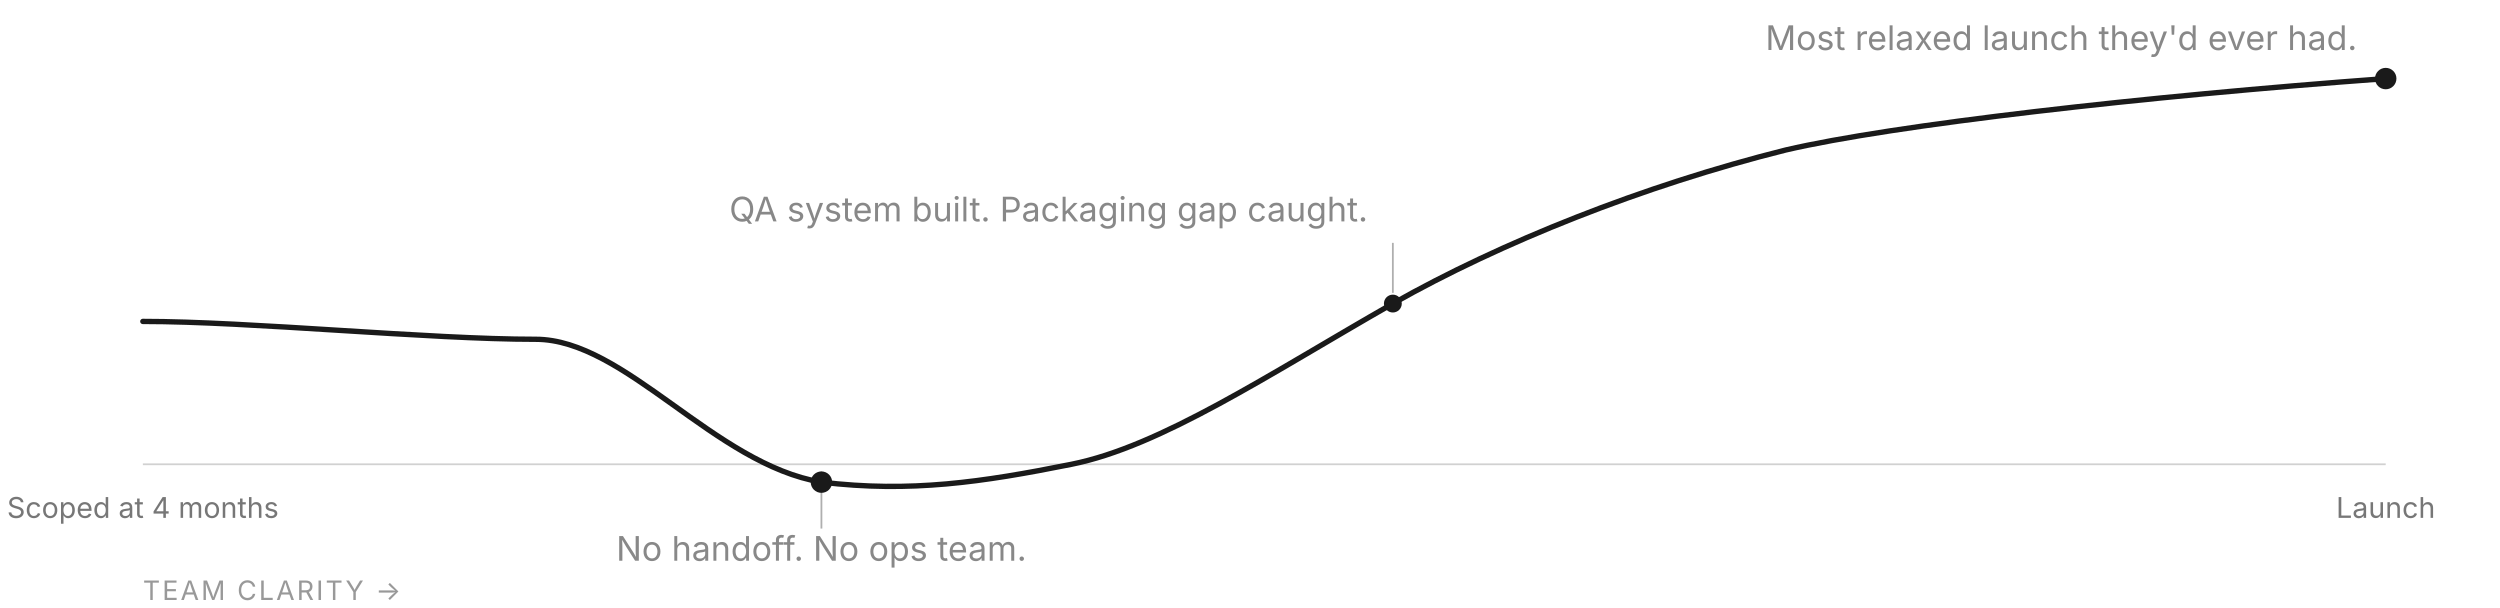
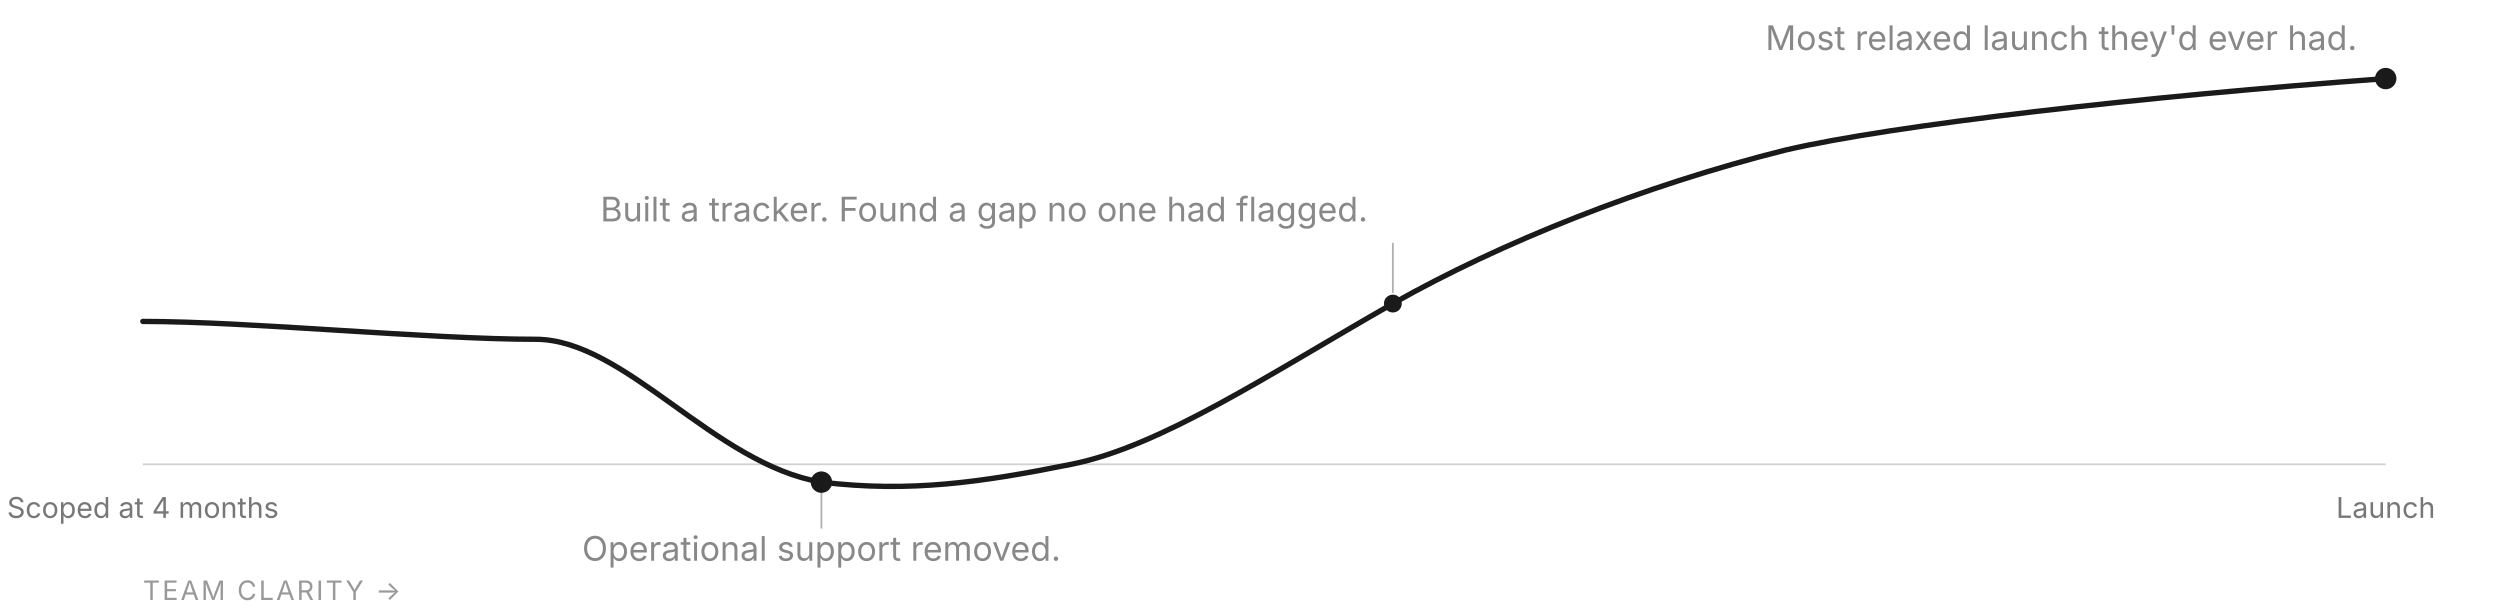
<svg xmlns="http://www.w3.org/2000/svg" viewBox="0 0 700 170" style="display:block;width:100%">
  <line x1="40" y1="130" x2="668" y2="130" stroke="#1a1a1a" stroke-width="0.5" stroke-opacity="0.2" />
  <path d="M 40,90 C 70,90 120,95 150,95 C 175,95 200,130 230,135 C 255,138 275,135 300,130 C 325,125 355,105 390,85 C 420,68 460,52 500,42 C 530,35 600,27 668,22" stroke="#1a1a1a" stroke-width="1.5" fill="none" stroke-linecap="round" stroke-linejoin="round" />
  <circle cx="230" cy="135" r="3" fill="#1a1a1a" />
  <circle cx="390" cy="85" r="2.5" fill="#1a1a1a" />
  <circle cx="668" cy="22" r="3" fill="#1a1a1a" />
  <line x1="230" y1="132" x2="230" y2="148" stroke="#1a1a1a" stroke-width="0.5" stroke-opacity="0.35" />
-   <text x="230" y="157" text-anchor="middle" font-family="system-ui, -apple-system, sans-serif" font-size="9.5" fill="#888">No handoff. No ops team.</text>
+   <text x="230" y="157" text-anchor="middle" font-family="system-ui, -apple-system, sans-serif" font-size="9.5" fill="#888">Operational support removed.</text>
  <line x1="390" y1="82" x2="390" y2="68" stroke="#1a1a1a" stroke-width="0.5" stroke-opacity="0.35" />
-   <text x="383" y="62" text-anchor="end" font-family="system-ui, -apple-system, sans-serif" font-size="9.5" fill="#888">QA system built. Packaging gap caught.</text>
+   <text x="383" y="62" text-anchor="end" font-family="system-ui, -apple-system, sans-serif" font-size="9.5" fill="#888">Built a tracker. Found a gap no one had flagged.</text>
  <text x="660" y="14" text-anchor="end" font-family="system-ui, -apple-system, sans-serif" font-size="9.5" fill="#888">Most relaxed launch they'd ever had.</text>
  <text x="40" y="145" text-anchor="middle" font-family="system-ui, -apple-system, sans-serif" font-size="8" fill="#777">Scoped at 4 months</text>
  <text x="668" y="145" text-anchor="middle" font-family="system-ui, -apple-system, sans-serif" font-size="8" fill="#777">Launch</text>
  <text x="40" y="168" font-family="system-ui, -apple-system, sans-serif" font-size="7.5" fill="#999" letter-spacing="0.08em">TEAM CLARITY →</text>
</svg>
